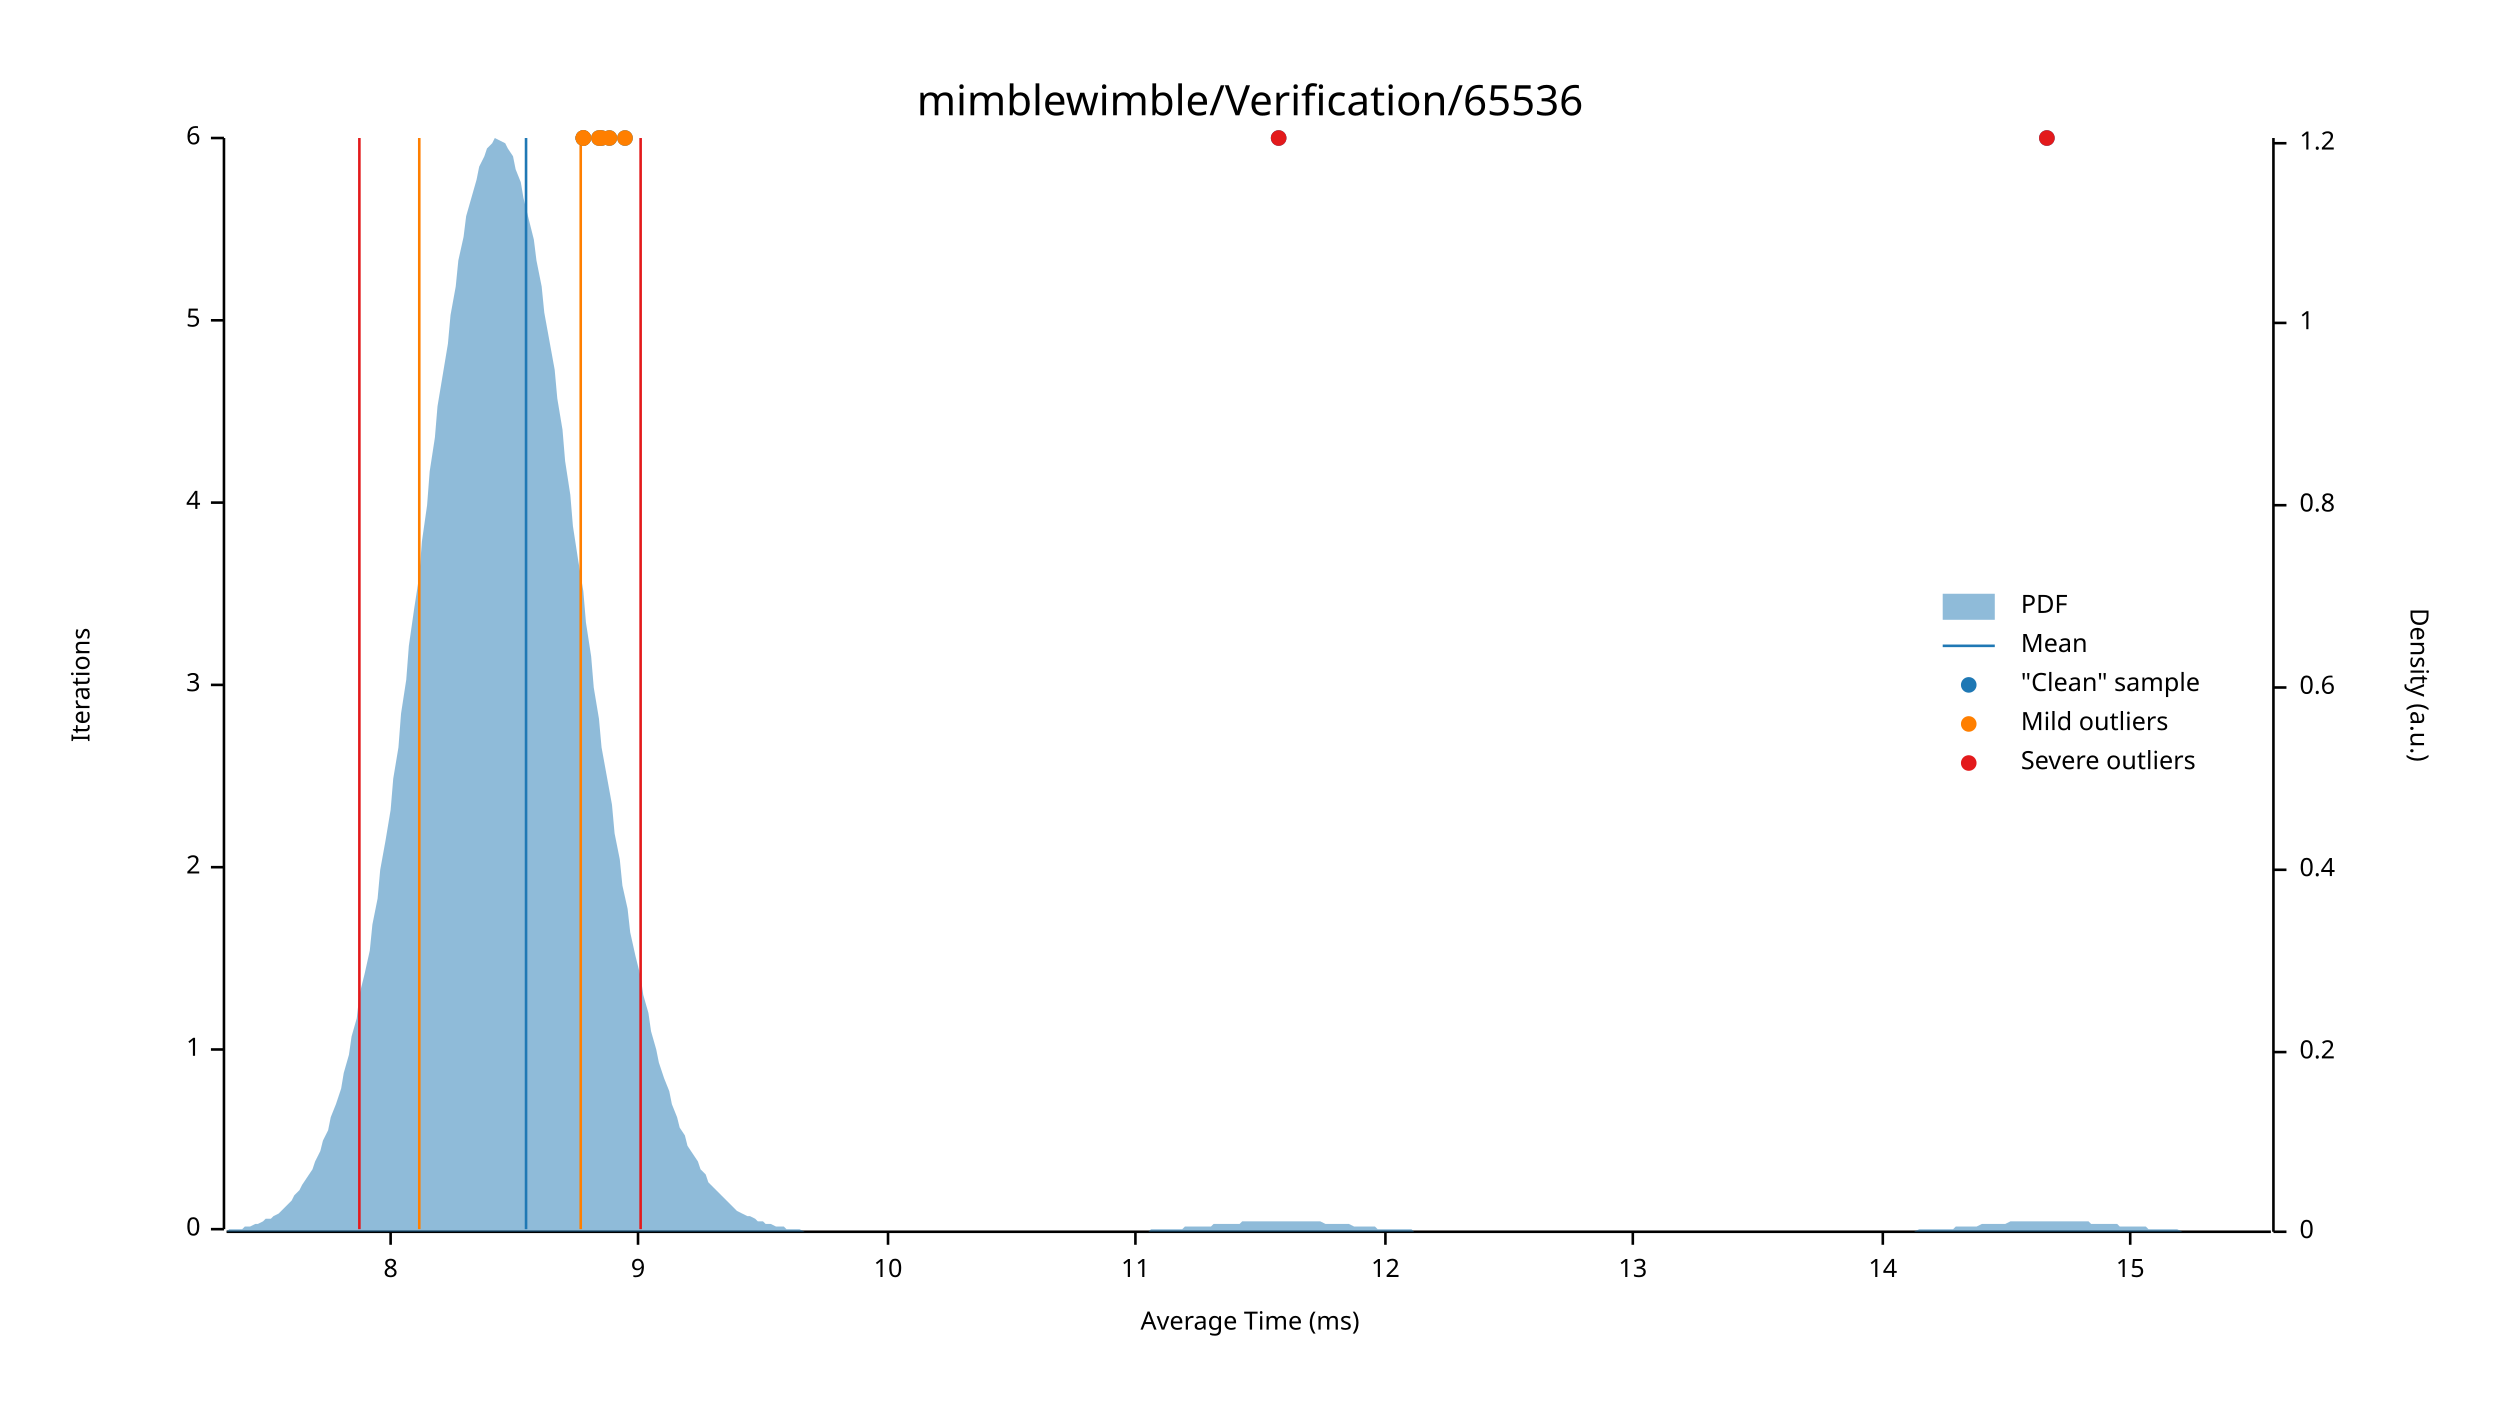
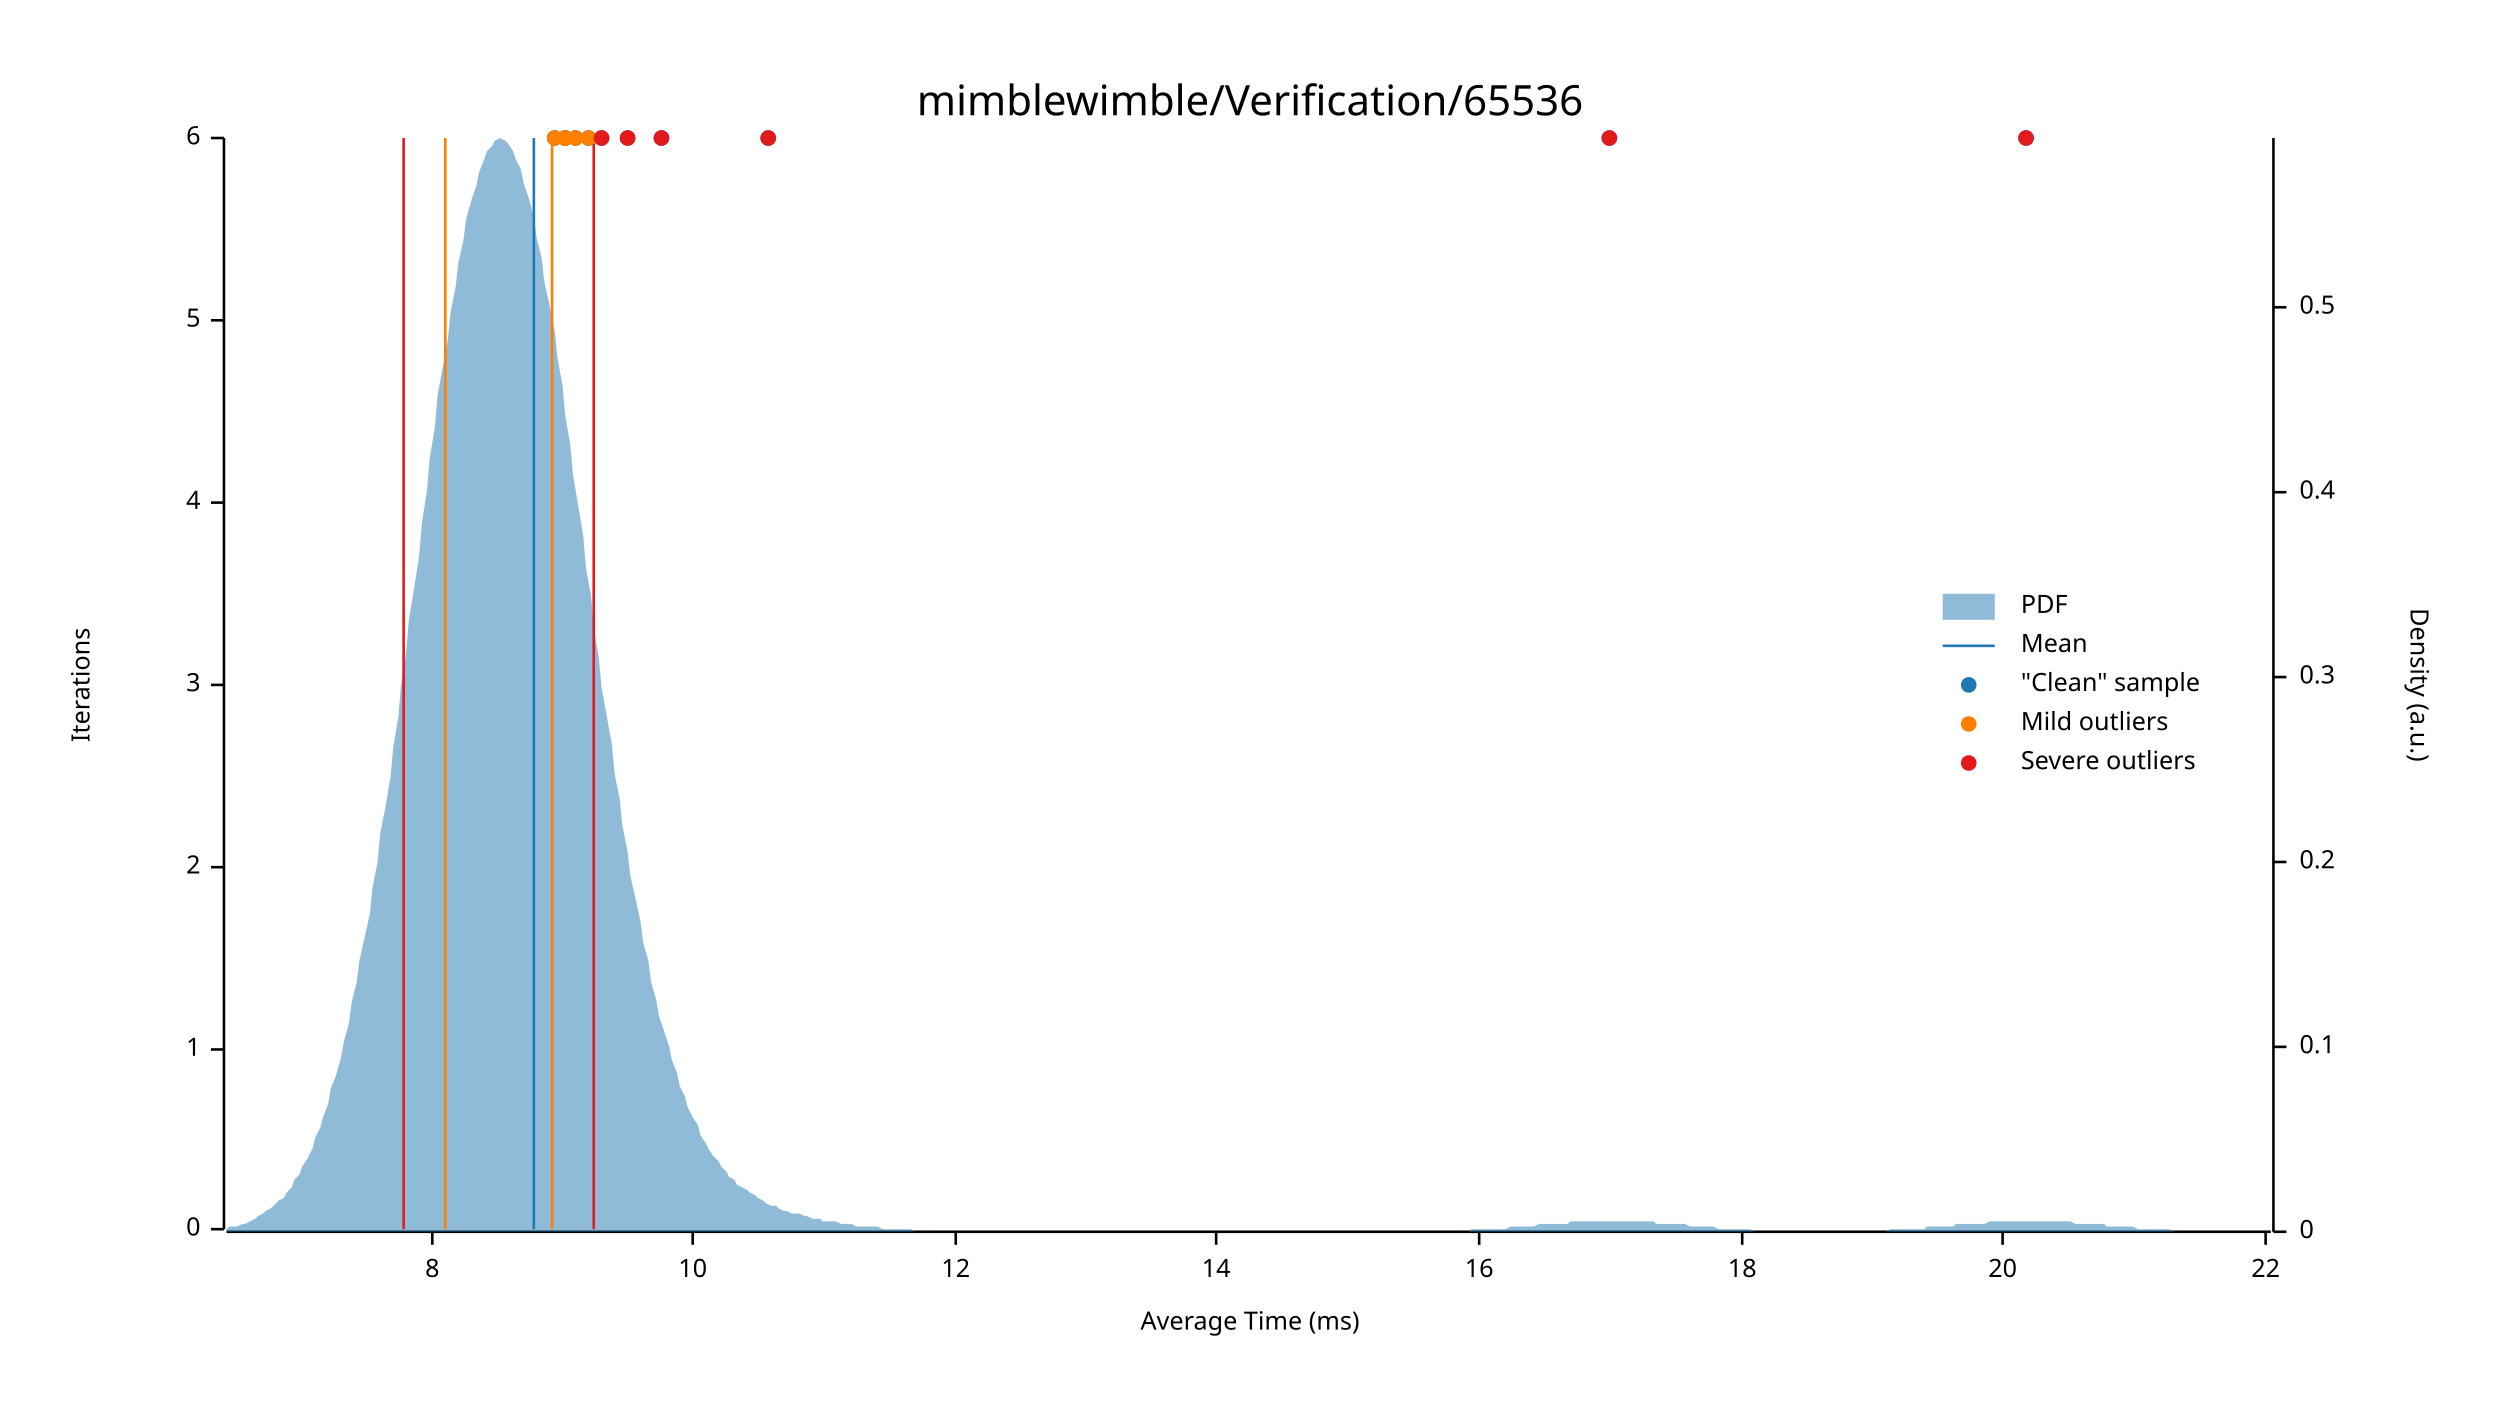
<svg xmlns="http://www.w3.org/2000/svg" width="960" height="540" viewBox="0 0 960 540">
  <text x="480" y="32" dy="0.76em" text-anchor="middle" font-family="sans-serif" font-size="16.129" opacity="1" fill="#000000">
mimblewimble/Verification/65536
</text>
  <text x="27" y="263" dy="0.76em" text-anchor="middle" font-family="sans-serif" font-size="9.677" opacity="1" fill="#000000" transform="rotate(270, 27, 263)">
Iterations
</text>
  <text x="480" y="513" dy="-0.5ex" text-anchor="middle" font-family="sans-serif" font-size="9.677" opacity="1" fill="#000000">
Average Time (ms)
</text>
  <polyline fill="none" opacity="1" stroke="#000000" stroke-width="1" points="86,53 86,472 " />
  <text x="77" y="472" dy="0.5ex" text-anchor="end" font-family="sans-serif" font-size="9.677" opacity="1" fill="#000000">
0
</text>
  <polyline fill="none" opacity="1" stroke="#000000" stroke-width="1" points="81,472 86,472 " />
  <text x="77" y="403" dy="0.5ex" text-anchor="end" font-family="sans-serif" font-size="9.677" opacity="1" fill="#000000">
1
</text>
  <polyline fill="none" opacity="1" stroke="#000000" stroke-width="1" points="81,403 86,403 " />
  <text x="77" y="333" dy="0.5ex" text-anchor="end" font-family="sans-serif" font-size="9.677" opacity="1" fill="#000000">
2
</text>
  <polyline fill="none" opacity="1" stroke="#000000" stroke-width="1" points="81,333 86,333 " />
  <text x="77" y="263" dy="0.5ex" text-anchor="end" font-family="sans-serif" font-size="9.677" opacity="1" fill="#000000">
3
</text>
  <polyline fill="none" opacity="1" stroke="#000000" stroke-width="1" points="81,263 86,263 " />
  <text x="77" y="193" dy="0.5ex" text-anchor="end" font-family="sans-serif" font-size="9.677" opacity="1" fill="#000000">
4
</text>
  <polyline fill="none" opacity="1" stroke="#000000" stroke-width="1" points="81,193 86,193 " />
  <text x="77" y="123" dy="0.5ex" text-anchor="end" font-family="sans-serif" font-size="9.677" opacity="1" fill="#000000">
5
</text>
  <polyline fill="none" opacity="1" stroke="#000000" stroke-width="1" points="81,123 86,123 " />
  <text x="77" y="53" dy="0.5ex" text-anchor="end" font-family="sans-serif" font-size="9.677" opacity="1" fill="#000000">
6
</text>
  <polyline fill="none" opacity="1" stroke="#000000" stroke-width="1" points="81,53 86,53 " />
  <polyline fill="none" opacity="1" stroke="#000000" stroke-width="1" points="87,473 872,473 " />
-   <text x="150" y="483" dy="0.76em" text-anchor="middle" font-family="sans-serif" font-size="9.677" opacity="1" fill="#000000">
+   <text x="166" y="483" dy="0.76em" text-anchor="middle" font-family="sans-serif" font-size="9.677" opacity="1" fill="#000000">
8
</text>
-   <polyline fill="none" opacity="1" stroke="#000000" stroke-width="1" points="150,473 150,478 " />
-   <text x="245" y="483" dy="0.76em" text-anchor="middle" font-family="sans-serif" font-size="9.677" opacity="1" fill="#000000">
- 9
- </text>
-   <polyline fill="none" opacity="1" stroke="#000000" stroke-width="1" points="245,473 245,478 " />
-   <text x="341" y="483" dy="0.76em" text-anchor="middle" font-family="sans-serif" font-size="9.677" opacity="1" fill="#000000">
+   <polyline fill="none" opacity="1" stroke="#000000" stroke-width="1" points="166,473 166,478 " />
+   <text x="266" y="483" dy="0.76em" text-anchor="middle" font-family="sans-serif" font-size="9.677" opacity="1" fill="#000000">
10
</text>
-   <polyline fill="none" opacity="1" stroke="#000000" stroke-width="1" points="341,473 341,478 " />
-   <text x="436" y="483" dy="0.76em" text-anchor="middle" font-family="sans-serif" font-size="9.677" opacity="1" fill="#000000">
- 11
- </text>
-   <polyline fill="none" opacity="1" stroke="#000000" stroke-width="1" points="436,473 436,478 " />
-   <text x="532" y="483" dy="0.76em" text-anchor="middle" font-family="sans-serif" font-size="9.677" opacity="1" fill="#000000">
+   <polyline fill="none" opacity="1" stroke="#000000" stroke-width="1" points="266,473 266,478 " />
+   <text x="367" y="483" dy="0.76em" text-anchor="middle" font-family="sans-serif" font-size="9.677" opacity="1" fill="#000000">
12
</text>
-   <polyline fill="none" opacity="1" stroke="#000000" stroke-width="1" points="532,473 532,478 " />
-   <text x="627" y="483" dy="0.76em" text-anchor="middle" font-family="sans-serif" font-size="9.677" opacity="1" fill="#000000">
- 13
- </text>
-   <polyline fill="none" opacity="1" stroke="#000000" stroke-width="1" points="627,473 627,478 " />
-   <text x="723" y="483" dy="0.76em" text-anchor="middle" font-family="sans-serif" font-size="9.677" opacity="1" fill="#000000">
+   <polyline fill="none" opacity="1" stroke="#000000" stroke-width="1" points="367,473 367,478 " />
+   <text x="467" y="483" dy="0.76em" text-anchor="middle" font-family="sans-serif" font-size="9.677" opacity="1" fill="#000000">
14
</text>
-   <polyline fill="none" opacity="1" stroke="#000000" stroke-width="1" points="723,473 723,478 " />
-   <text x="818" y="483" dy="0.76em" text-anchor="middle" font-family="sans-serif" font-size="9.677" opacity="1" fill="#000000">
- 15
+   <polyline fill="none" opacity="1" stroke="#000000" stroke-width="1" points="467,473 467,478 " />
+   <text x="568" y="483" dy="0.76em" text-anchor="middle" font-family="sans-serif" font-size="9.677" opacity="1" fill="#000000">
+ 16
</text>
-   <polyline fill="none" opacity="1" stroke="#000000" stroke-width="1" points="818,473 818,478 " />
+   <polyline fill="none" opacity="1" stroke="#000000" stroke-width="1" points="568,473 568,478 " />
+   <text x="669" y="483" dy="0.76em" text-anchor="middle" font-family="sans-serif" font-size="9.677" opacity="1" fill="#000000">
+ 18
+ </text>
+   <polyline fill="none" opacity="1" stroke="#000000" stroke-width="1" points="669,473 669,478 " />
+   <text x="769" y="483" dy="0.76em" text-anchor="middle" font-family="sans-serif" font-size="9.677" opacity="1" fill="#000000">
+ 20
+ </text>
+   <polyline fill="none" opacity="1" stroke="#000000" stroke-width="1" points="769,473 769,478 " />
+   <text x="870" y="483" dy="0.76em" text-anchor="middle" font-family="sans-serif" font-size="9.677" opacity="1" fill="#000000">
+ 22
+ </text>
+   <polyline fill="none" opacity="1" stroke="#000000" stroke-width="1" points="870,473 870,478 " />
  <text x="933" y="263" dy="0.76em" text-anchor="middle" font-family="sans-serif" font-size="9.677" opacity="1" fill="#000000" transform="rotate(90, 933, 263)">
Density (a.u.)
</text>
  <polyline fill="none" opacity="1" stroke="#000000" stroke-width="1" points="873,53 873,473 " />
  <text x="883" y="473" dy="0.5ex" text-anchor="start" font-family="sans-serif" font-size="9.677" opacity="1" fill="#000000">
0
</text>
  <polyline fill="none" opacity="1" stroke="#000000" stroke-width="1" points="873,473 878,473 " />
-   <text x="883" y="404" dy="0.5ex" text-anchor="start" font-family="sans-serif" font-size="9.677" opacity="1" fill="#000000">
+   <text x="883" y="402" dy="0.5ex" text-anchor="start" font-family="sans-serif" font-size="9.677" opacity="1" fill="#000000">
+ 0.1
+ </text>
+   <polyline fill="none" opacity="1" stroke="#000000" stroke-width="1" points="873,402 878,402 " />
+   <text x="883" y="331" dy="0.5ex" text-anchor="start" font-family="sans-serif" font-size="9.677" opacity="1" fill="#000000">
0.2
</text>
-   <polyline fill="none" opacity="1" stroke="#000000" stroke-width="1" points="873,404 878,404 " />
-   <text x="883" y="334" dy="0.5ex" text-anchor="start" font-family="sans-serif" font-size="9.677" opacity="1" fill="#000000">
+   <polyline fill="none" opacity="1" stroke="#000000" stroke-width="1" points="873,331 878,331 " />
+   <text x="883" y="260" dy="0.5ex" text-anchor="start" font-family="sans-serif" font-size="9.677" opacity="1" fill="#000000">
+ 0.3
+ </text>
+   <polyline fill="none" opacity="1" stroke="#000000" stroke-width="1" points="873,260 878,260 " />
+   <text x="883" y="189" dy="0.5ex" text-anchor="start" font-family="sans-serif" font-size="9.677" opacity="1" fill="#000000">
0.4
</text>
-   <polyline fill="none" opacity="1" stroke="#000000" stroke-width="1" points="873,334 878,334 " />
-   <text x="883" y="264" dy="0.5ex" text-anchor="start" font-family="sans-serif" font-size="9.677" opacity="1" fill="#000000">
- 0.6
+   <polyline fill="none" opacity="1" stroke="#000000" stroke-width="1" points="873,189 878,189 " />
+   <text x="883" y="118" dy="0.5ex" text-anchor="start" font-family="sans-serif" font-size="9.677" opacity="1" fill="#000000">
+ 0.5
</text>
-   <polyline fill="none" opacity="1" stroke="#000000" stroke-width="1" points="873,264 878,264 " />
-   <text x="883" y="194" dy="0.5ex" text-anchor="start" font-family="sans-serif" font-size="9.677" opacity="1" fill="#000000">
- 0.8
- </text>
-   <polyline fill="none" opacity="1" stroke="#000000" stroke-width="1" points="873,194 878,194 " />
-   <text x="883" y="124" dy="0.5ex" text-anchor="start" font-family="sans-serif" font-size="9.677" opacity="1" fill="#000000">
- 1
- </text>
-   <polyline fill="none" opacity="1" stroke="#000000" stroke-width="1" points="873,124 878,124 " />
-   <text x="883" y="55" dy="0.5ex" text-anchor="start" font-family="sans-serif" font-size="9.677" opacity="1" fill="#000000">
- 1.2
- </text>
-   <polyline fill="none" opacity="1" stroke="#000000" stroke-width="1" points="873,55 878,55 " />
-   <polygon opacity="0.5" fill="#1F78B4" points="87,473 88,472 90,472 91,472 93,472 94,471 96,471 98,470 99,470 101,469 102,468 104,468 105,467 107,466 109,464 110,463 112,461 113,459 115,457 116,455 118,452 120,449 121,446 123,442 124,438 126,434 127,429 129,424 131,418 132,412 134,405 135,398 137,391 138,382 140,374 142,365 143,355 145,345 146,334 148,323 150,311 151,299 153,287 154,274 156,261 157,248 159,234 161,221 162,208 164,194 165,181 167,168 168,156 170,144 172,132 173,121 175,110 176,100 178,91 179,83 181,76 183,69 184,64 186,60 187,57 189,55 190,53 192,54 194,55 195,57 197,60 198,65 200,70 201,76 203,84 205,92 206,100 208,110 209,120 211,131 213,142 214,153 216,165 217,177 219,190 220,202 222,215 224,227 225,239 227,252 228,264 230,276 231,287 233,298 235,309 236,320 238,330 239,340 241,349 242,358 244,367 246,375 247,382 249,389 250,396 252,403 253,408 255,414 257,419 258,424 260,429 261,433 263,436 264,440 266,443 268,446 269,449 271,451 272,454 274,456 276,458 277,459 279,461 280,462 282,464 283,465 285,466 287,467 288,467 290,468 291,469 293,469 294,470 296,470 298,471 299,471 301,471 302,472 304,472 305,472 307,472 309,473 310,473 312,473 313,473 315,473 316,473 318,473 320,473 321,473 323,473 324,473 326,473 327,473 329,473 331,473 332,473 334,473 335,473 337,473 339,473 340,473 342,473 343,473 345,473 346,473 348,473 350,473 351,473 353,473 354,473 356,473 357,473 359,473 361,473 362,473 364,473 365,473 367,473 368,473 370,473 372,473 373,473 375,473 376,473 378,473 379,473 381,473 383,473 384,473 386,473 387,473 389,473 391,473 392,473 394,473 395,473 397,473 398,473 400,473 402,473 403,473 405,473 406,473 408,473 409,473 411,473 413,473 414,473 416,473 417,473 419,473 420,473 422,473 424,473 425,473 427,473 428,473 430,473 431,473 433,473 435,473 436,473 438,473 439,473 441,473 442,472 444,472 446,472 447,472 449,472 450,472 452,472 454,472 455,471 457,471 458,471 460,471 461,471 463,471 465,471 466,470 468,470 469,470 471,470 472,470 474,470 476,470 477,469 479,469 480,469 482,469 483,469 485,469 487,469 488,469 490,469 491,469 493,469 494,469 496,469 498,469 499,469 501,469 502,469 504,469 505,469 507,469 509,470 510,470 512,470 513,470 515,470 517,470 518,470 520,471 521,471 523,471 524,471 526,471 528,471 529,472 531,472 532,472 534,472 535,472 537,472 539,472 540,472 542,472 543,473 545,473 546,473 548,473 550,473 551,473 553,473 554,473 556,473 557,473 559,473 561,473 562,473 564,473 565,473 567,473 568,473 570,473 572,473 573,473 575,473 576,473 578,473 580,473 581,473 583,473 584,473 586,473 587,473 589,473 591,473 592,473 594,473 595,473 597,473 598,473 600,473 602,473 603,473 605,473 606,473 608,473 609,473 611,473 613,473 614,473 616,473 617,473 619,473 620,473 622,473 624,473 625,473 627,473 628,473 630,473 632,473 633,473 635,473 636,473 638,473 639,473 641,473 643,473 644,473 646,473 647,473 649,473 650,473 652,473 654,473 655,473 657,473 658,473 660,473 661,473 663,473 665,473 666,473 668,473 669,473 671,473 672,473 674,473 676,473 677,473 679,473 680,473 682,473 683,473 685,473 687,473 688,473 690,473 691,473 693,473 695,473 696,473 698,473 699,473 701,473 702,473 704,473 706,473 707,473 709,473 710,473 712,473 713,473 715,473 717,473 718,473 720,473 721,473 723,473 724,473 726,473 728,473 729,473 731,473 732,473 734,473 735,473 737,472 739,472 740,472 742,472 743,472 745,472 746,472 748,472 750,472 751,471 753,471 754,471 756,471 758,471 759,471 761,470 762,470 764,470 765,470 767,470 769,470 770,470 772,469 773,469 775,469 776,469 778,469 780,469 781,469 783,469 784,469 786,469 787,469 789,469 791,469 792,469 794,469 795,469 797,469 798,469 800,469 802,469 803,470 805,470 806,470 808,470 809,470 811,470 813,470 814,471 816,471 817,471 819,471 821,471 822,471 824,471 825,472 827,472 828,472 830,472 832,472 833,472 835,472 836,472 838,473 839,473 841,473 843,473 844,473 846,473 847,473 849,473 850,473 852,473 854,473 855,473 857,473 858,473 860,473 861,473 863,473 865,473 866,473 868,473 869,473 871,473 873,473 873,473 87,473 " />
-   <polyline fill="none" opacity="1" stroke="#1F78B4" stroke-width="1" points="202,472 202,53 " />
-   <polyline fill="none" opacity="1" stroke="#FF7F00" stroke-width="1" points="161,472 161,53 " />
-   <polyline fill="none" opacity="1" stroke="#FF7F00" stroke-width="1" points="223,472 223,53 " />
-   <polyline fill="none" opacity="1" stroke="#E31A1C" stroke-width="1" points="138,472 138,53 " />
-   <polyline fill="none" opacity="1" stroke="#E31A1C" stroke-width="1" points="246,472 246,53 " />
-   <circle cx="230" cy="53" r="3" opacity="1" fill="#1F78B4" stroke="none" stroke-width="1" />
-   <circle cx="234" cy="53" r="3" opacity="1" fill="#1F78B4" stroke="none" stroke-width="1" />
-   <circle cx="240" cy="53" r="3" opacity="1" fill="#1F78B4" stroke="none" stroke-width="1" />
+   <polyline fill="none" opacity="1" stroke="#000000" stroke-width="1" points="873,118 878,118 " />
+   <polygon opacity="0.5" fill="#1F78B4" points="87,472 88,471 90,471 91,471 93,470 94,470 96,469 98,468 99,467 101,466 102,465 104,464 105,463 107,461 109,460 110,458 112,456 113,453 115,451 116,448 118,445 120,441 121,437 123,433 124,429 126,424 127,418 129,413 131,406 132,400 134,393 135,385 137,377 138,369 140,360 142,351 143,341 145,331 146,320 148,310 150,298 151,287 153,275 154,263 156,250 157,238 159,226 161,213 162,201 164,188 165,176 167,164 168,152 170,141 172,130 173,120 175,110 176,101 178,92 179,84 181,77 183,71 184,66 186,61 187,58 189,56 190,54 192,53 194,54 195,55 197,58 198,61 200,65 201,70 203,76 205,83 206,91 208,99 209,108 211,117 213,127 214,137 216,148 217,159 219,171 220,182 222,194 224,206 225,218 227,229 228,241 230,253 231,264 233,275 235,286 236,297 238,307 239,317 241,327 242,336 244,345 246,354 247,362 249,369 250,377 252,384 253,390 255,396 257,402 258,407 260,412 261,417 263,421 264,425 266,429 268,432 269,436 271,439 272,441 274,444 276,446 277,448 279,450 280,452 282,453 283,455 285,456 287,457 288,458 290,459 291,460 293,461 294,462 296,463 298,463 299,464 301,465 302,465 304,466 305,466 307,466 309,467 310,467 312,468 313,468 315,468 316,469 318,469 320,469 321,469 323,470 324,470 326,470 327,470 329,471 331,471 332,471 334,471 335,471 337,471 339,472 340,472 342,472 343,472 345,472 346,472 348,472 350,472 351,473 353,473 354,473 356,473 357,473 359,473 361,473 362,473 364,473 365,473 367,473 368,473 370,473 372,473 373,473 375,473 376,473 378,473 379,473 381,473 383,473 384,473 386,473 387,473 389,473 391,473 392,473 394,473 395,473 397,473 398,473 400,473 402,473 403,473 405,473 406,473 408,473 409,473 411,473 413,473 414,473 416,473 417,473 419,473 420,473 422,473 424,473 425,473 427,473 428,473 430,473 431,473 433,473 435,473 436,473 438,473 439,473 441,473 442,473 444,473 446,473 447,473 449,473 450,473 452,473 454,473 455,473 457,473 458,473 460,473 461,473 463,473 465,473 466,473 468,473 469,473 471,473 472,473 474,473 476,473 477,473 479,473 480,473 482,473 483,473 485,473 487,473 488,473 490,473 491,473 493,473 494,473 496,473 498,473 499,473 501,473 502,473 504,473 505,473 507,473 509,473 510,473 512,473 513,473 515,473 517,473 518,473 520,473 521,473 523,473 524,473 526,473 528,473 529,473 531,473 532,473 534,473 535,473 537,473 539,473 540,473 542,473 543,473 545,473 546,473 548,473 550,473 551,473 553,473 554,473 556,473 557,473 559,473 561,473 562,473 564,473 565,472 567,472 568,472 570,472 572,472 573,472 575,472 576,472 578,472 580,471 581,471 583,471 584,471 586,471 587,471 589,471 591,470 592,470 594,470 595,470 597,470 598,470 600,470 602,470 603,469 605,469 606,469 608,469 609,469 611,469 613,469 614,469 616,469 617,469 619,469 620,469 622,469 624,469 625,469 627,469 628,469 630,469 632,469 633,469 635,469 636,470 638,470 639,470 641,470 643,470 644,470 646,470 647,470 649,471 650,471 652,471 654,471 655,471 657,471 658,471 660,472 661,472 663,472 665,472 666,472 668,472 669,472 671,472 672,472 674,473 676,473 677,473 679,473 680,473 682,473 683,473 685,473 687,473 688,473 690,473 691,473 693,473 695,473 696,473 698,473 699,473 701,473 702,473 704,473 706,473 707,473 709,473 710,473 712,473 713,473 715,473 717,473 718,473 720,473 721,473 723,473 724,473 726,472 728,472 729,472 731,472 732,472 734,472 735,472 737,472 739,472 740,471 742,471 743,471 745,471 746,471 748,471 750,471 751,470 753,470 754,470 756,470 758,470 759,470 761,470 762,470 764,469 765,469 767,469 769,469 770,469 772,469 773,469 775,469 776,469 778,469 780,469 781,469 783,469 784,469 786,469 787,469 789,469 791,469 792,469 794,469 795,469 797,470 798,470 800,470 802,470 803,470 805,470 806,470 808,470 809,471 811,471 813,471 814,471 816,471 817,471 819,471 821,472 822,472 824,472 825,472 827,472 828,472 830,472 832,472 833,472 835,473 836,473 838,473 839,473 841,473 843,473 844,473 846,473 847,473 849,473 850,473 852,473 854,473 855,473 857,473 858,473 860,473 861,473 863,473 865,473 866,473 868,473 869,473 871,473 873,473 873,473 87,473 " />
+   <polyline fill="none" opacity="1" stroke="#1F78B4" stroke-width="1" points="205,472 205,53 " />
+   <polyline fill="none" opacity="1" stroke="#FF7F00" stroke-width="1" points="171,472 171,53 " />
+   <polyline fill="none" opacity="1" stroke="#FF7F00" stroke-width="1" points="212,472 212,53 " />
+   <polyline fill="none" opacity="1" stroke="#E31A1C" stroke-width="1" points="155,472 155,53 " />
+   <polyline fill="none" opacity="1" stroke="#E31A1C" stroke-width="1" points="228,472 228,53 " />
  <circle cx="231" cy="53" r="3" opacity="1" fill="#1F78B4" stroke="none" stroke-width="1" />
-   <circle cx="224" cy="53" r="3" opacity="1" fill="#1F78B4" stroke="none" stroke-width="1" />
-   <circle cx="224" cy="53" r="3" opacity="1" fill="#1F78B4" stroke="none" stroke-width="1" />
-   <circle cx="786" cy="53" r="3" opacity="1" fill="#1F78B4" stroke="none" stroke-width="1" />
-   <circle cx="491" cy="53" r="3" opacity="1" fill="#1F78B4" stroke="none" stroke-width="1" />
-   <circle cx="230" cy="53" r="3" opacity="1" fill="#FF7F00" stroke="none" stroke-width="1" />
-   <circle cx="234" cy="53" r="3" opacity="1" fill="#FF7F00" stroke="none" stroke-width="1" />
-   <circle cx="240" cy="53" r="3" opacity="1" fill="#FF7F00" stroke="none" stroke-width="1" />
-   <circle cx="231" cy="53" r="3" opacity="1" fill="#FF7F00" stroke="none" stroke-width="1" />
-   <circle cx="224" cy="53" r="3" opacity="1" fill="#FF7F00" stroke="none" stroke-width="1" />
-   <circle cx="224" cy="53" r="3" opacity="1" fill="#FF7F00" stroke="none" stroke-width="1" />
-   <circle cx="786" cy="53" r="3" opacity="1" fill="#E31A1C" stroke="none" stroke-width="1" />
-   <circle cx="491" cy="53" r="3" opacity="1" fill="#E31A1C" stroke="none" stroke-width="1" />
+   <circle cx="217" cy="53" r="3" opacity="1" fill="#1F78B4" stroke="none" stroke-width="1" />
+   <circle cx="618" cy="53" r="3" opacity="1" fill="#1F78B4" stroke="none" stroke-width="1" />
+   <circle cx="295" cy="53" r="3" opacity="1" fill="#1F78B4" stroke="none" stroke-width="1" />
+   <circle cx="226" cy="53" r="3" opacity="1" fill="#1F78B4" stroke="none" stroke-width="1" />
+   <circle cx="221" cy="53" r="3" opacity="1" fill="#1F78B4" stroke="none" stroke-width="1" />
+   <circle cx="254" cy="53" r="3" opacity="1" fill="#1F78B4" stroke="none" stroke-width="1" />
+   <circle cx="217" cy="53" r="3" opacity="1" fill="#1F78B4" stroke="none" stroke-width="1" />
+   <circle cx="778" cy="53" r="3" opacity="1" fill="#1F78B4" stroke="none" stroke-width="1" />
+   <circle cx="213" cy="53" r="3" opacity="1" fill="#1F78B4" stroke="none" stroke-width="1" />
+   <circle cx="241" cy="53" r="3" opacity="1" fill="#1F78B4" stroke="none" stroke-width="1" />
+   <circle cx="217" cy="53" r="3" opacity="1" fill="#FF7F00" stroke="none" stroke-width="1" />
+   <circle cx="226" cy="53" r="3" opacity="1" fill="#FF7F00" stroke="none" stroke-width="1" />
+   <circle cx="221" cy="53" r="3" opacity="1" fill="#FF7F00" stroke="none" stroke-width="1" />
+   <circle cx="217" cy="53" r="3" opacity="1" fill="#FF7F00" stroke="none" stroke-width="1" />
+   <circle cx="213" cy="53" r="3" opacity="1" fill="#FF7F00" stroke="none" stroke-width="1" />
+   <circle cx="231" cy="53" r="3" opacity="1" fill="#E31A1C" stroke="none" stroke-width="1" />
+   <circle cx="618" cy="53" r="3" opacity="1" fill="#E31A1C" stroke="none" stroke-width="1" />
+   <circle cx="295" cy="53" r="3" opacity="1" fill="#E31A1C" stroke="none" stroke-width="1" />
+   <circle cx="254" cy="53" r="3" opacity="1" fill="#E31A1C" stroke="none" stroke-width="1" />
+   <circle cx="778" cy="53" r="3" opacity="1" fill="#E31A1C" stroke="none" stroke-width="1" />
+   <circle cx="241" cy="53" r="3" opacity="1" fill="#E31A1C" stroke="none" stroke-width="1" />
  <text x="776" y="228" dy="0.76em" text-anchor="start" font-family="sans-serif" font-size="9.677" opacity="1" fill="#000000">
PDF
</text>
  <text x="776" y="243" dy="0.76em" text-anchor="start" font-family="sans-serif" font-size="9.677" opacity="1" fill="#000000">
Mean
</text>
  <text x="776" y="258" dy="0.76em" text-anchor="start" font-family="sans-serif" font-size="9.677" opacity="1" fill="#000000">
"Clean" sample
</text>
  <text x="776" y="273" dy="0.76em" text-anchor="start" font-family="sans-serif" font-size="9.677" opacity="1" fill="#000000">
Mild outliers
</text>
  <text x="776" y="288" dy="0.76em" text-anchor="start" font-family="sans-serif" font-size="9.677" opacity="1" fill="#000000">
Severe outliers
</text>
  <rect x="746" y="228" width="20" height="10" opacity="0.5" fill="#1F78B4" stroke="none" />
  <polyline fill="none" opacity="1" stroke="#1F78B4" stroke-width="1" points="746,248 766,248 " />
  <circle cx="756" cy="263" r="3" opacity="1" fill="#1F78B4" stroke="none" stroke-width="1" />
  <circle cx="756" cy="278" r="3" opacity="1" fill="#FF7F00" stroke="none" stroke-width="1" />
  <circle cx="756" cy="293" r="3" opacity="1" fill="#E31A1C" stroke="none" stroke-width="1" />
</svg>
